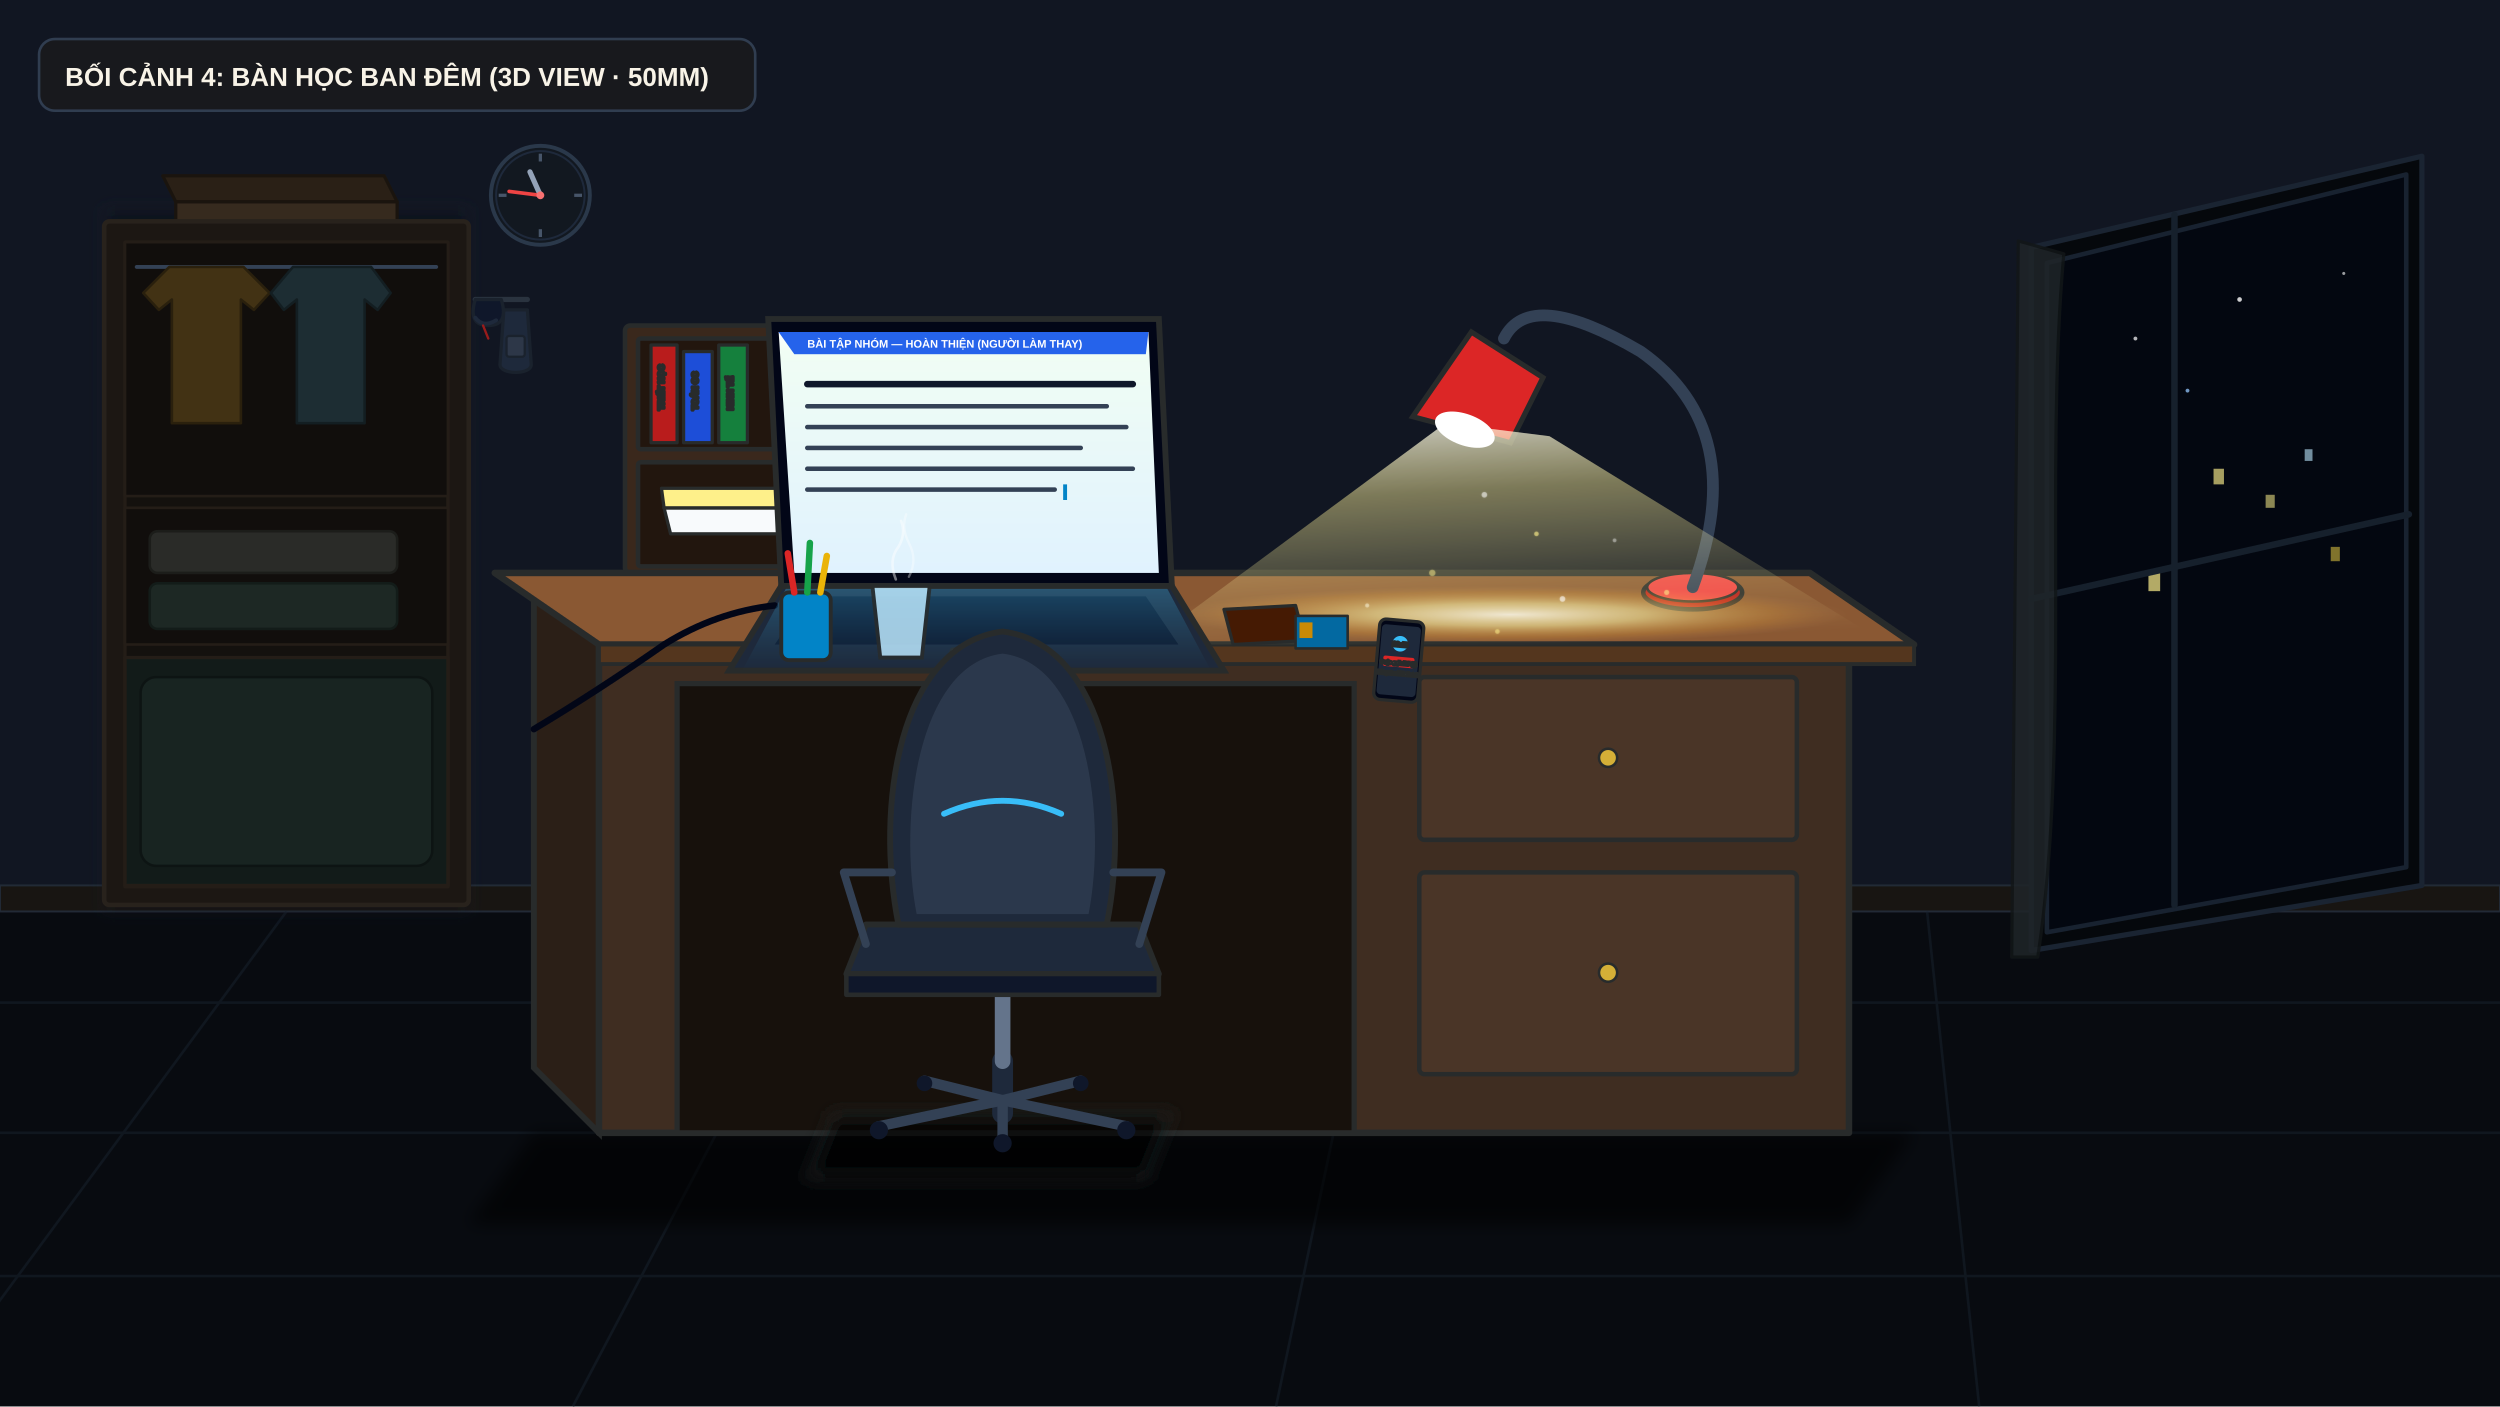
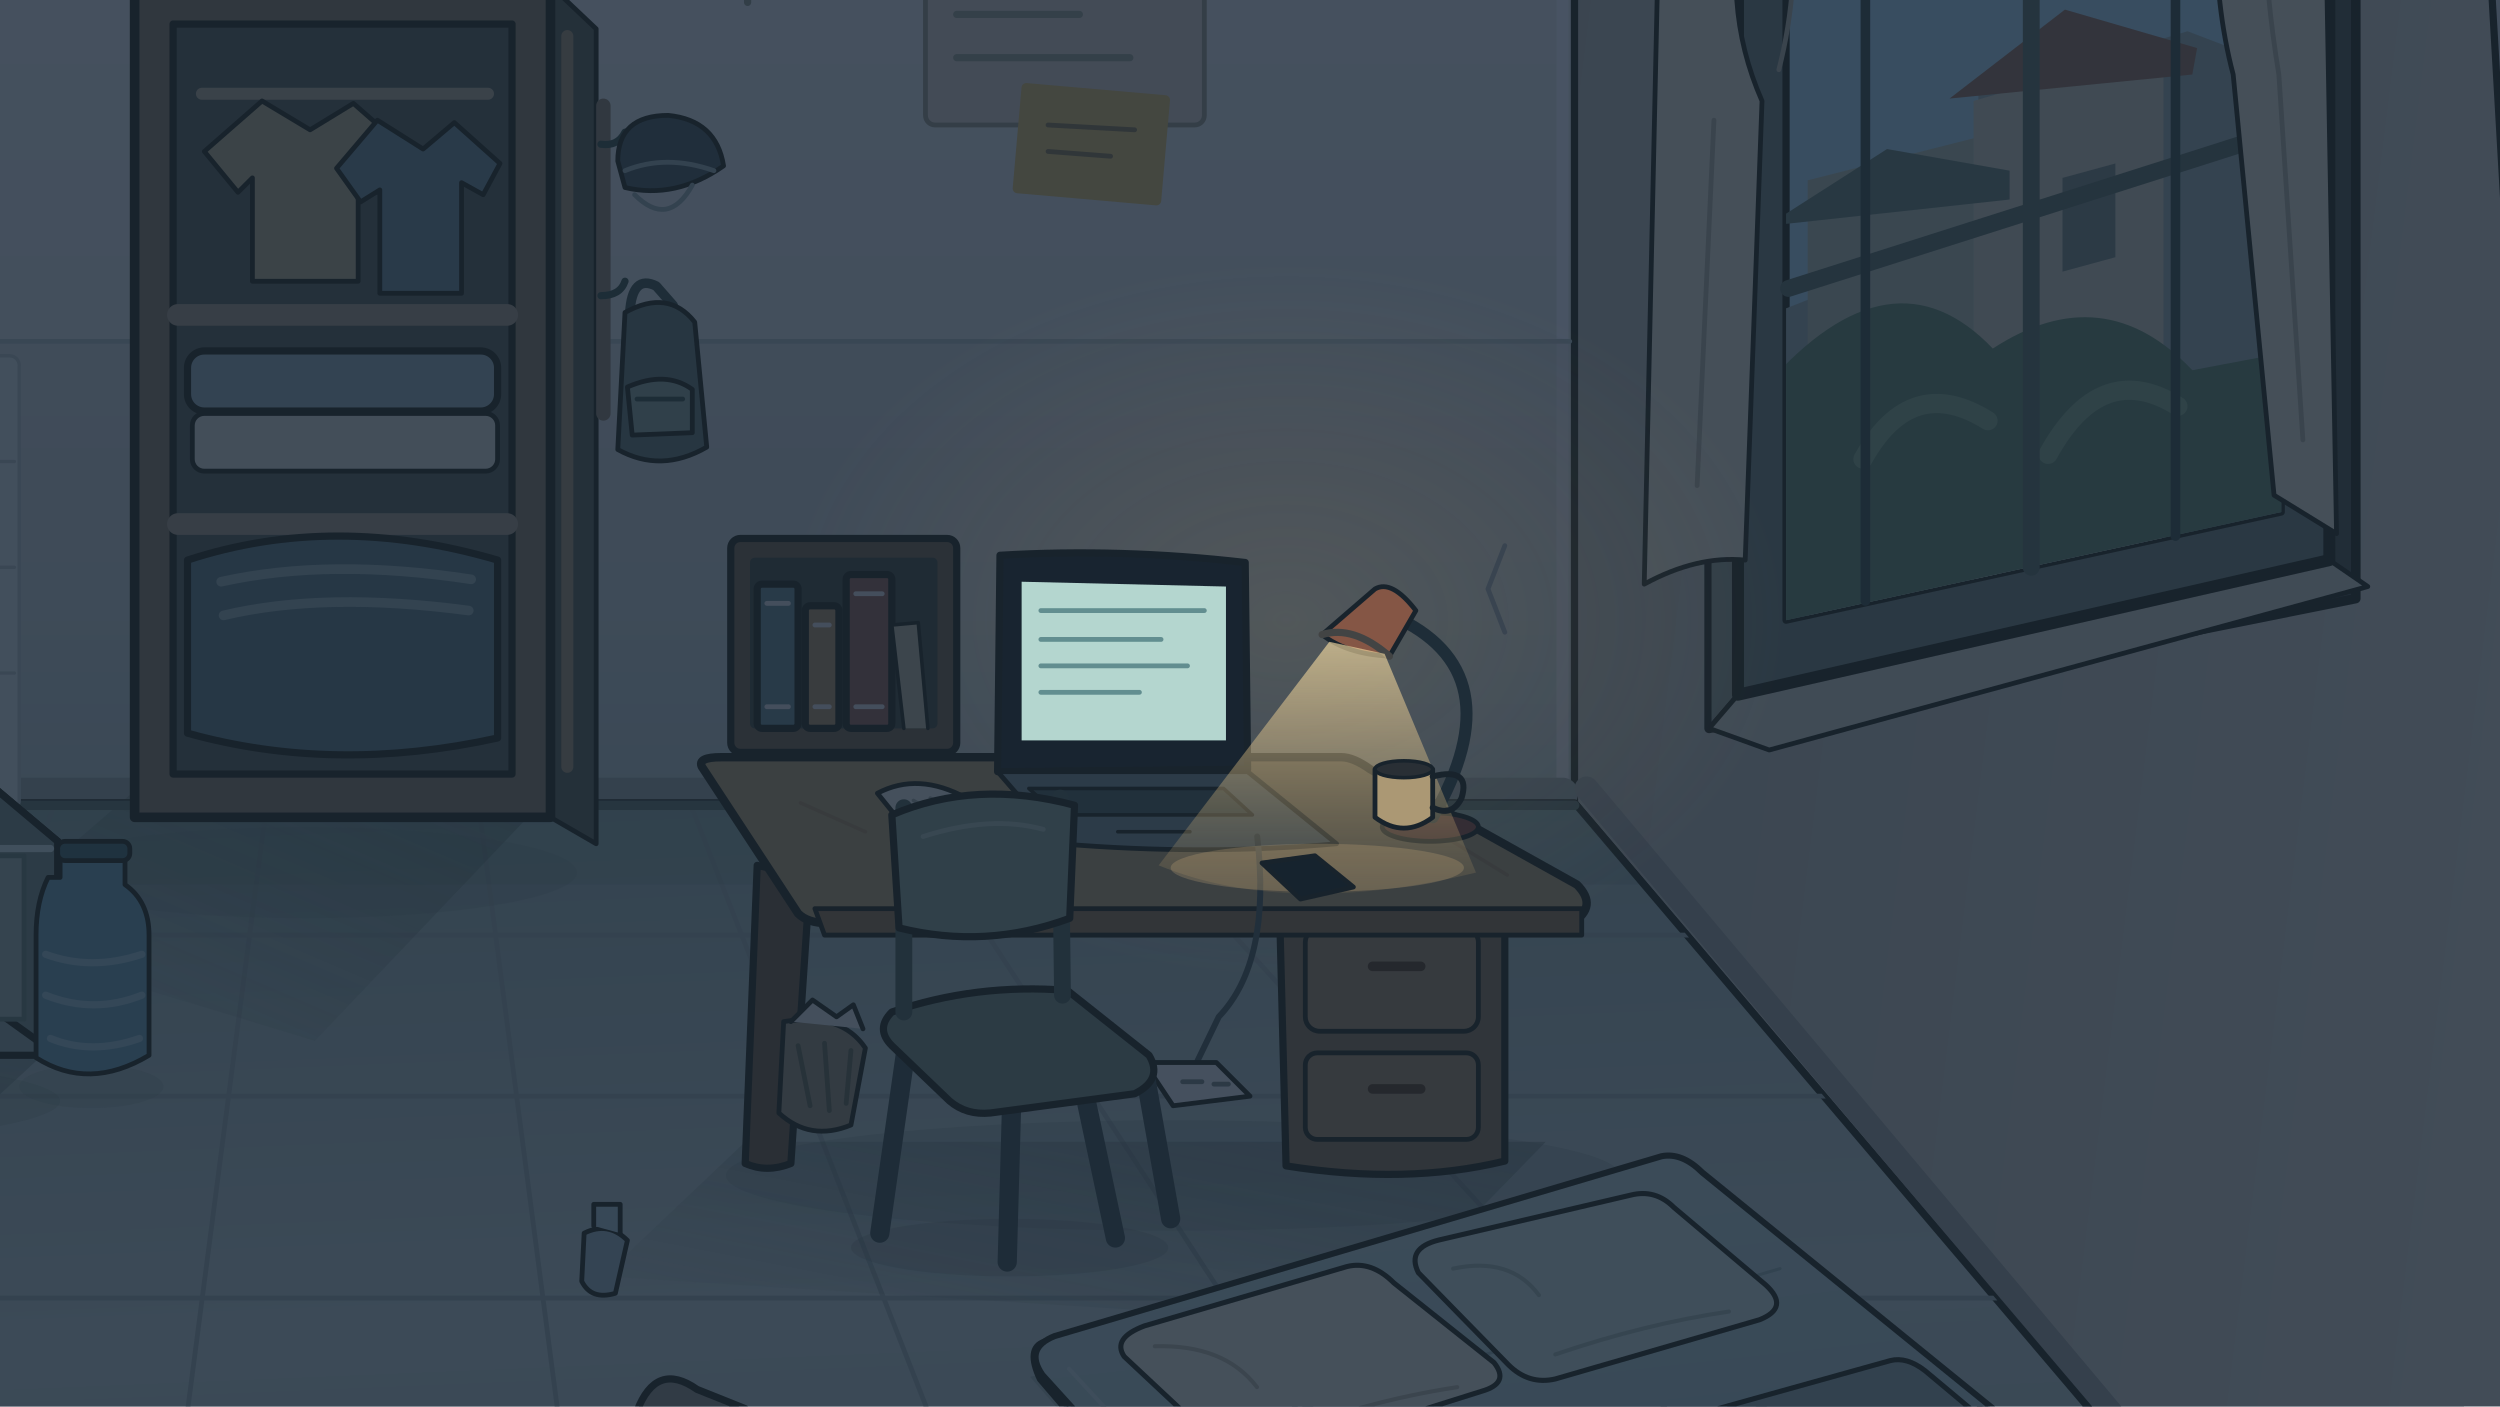
- <svg xmlns="http://www.w3.org/2000/svg" width="1920" height="1080" viewBox="0 0 1920 1080">
+ <svg xmlns="http://www.w3.org/2000/svg" width="1920" height="1080" viewBox="715 260 1040 585" preserveAspectRatio="xMidYMid slice" class="" role="img" aria-label="Phòng Nam ban đêm">
+   <rect width="1800" height="1120" fill="rgb(64,76,91)" />
  <defs>
-     <linearGradient id="lamp-cone-down" x1="40%" y1="0%" x2="60%" y2="100%">
-       <stop offset="0%" stop-color="#fffde7" stop-opacity="0.75" />
-       <stop offset="30%" stop-color="#fef08a" stop-opacity="0.45" />
-       <stop offset="70%" stop-color="#fef08a" stop-opacity="0.18" />
-       <stop offset="100%" stop-color="#fef08a" stop-opacity="0.0" />
-     </linearGradient>
-     <radialGradient id="desk-spotlight" cx="50%" cy="50%" r="50%">
-       <stop offset="0%" stop-color="#fffde7" stop-opacity="0.85" />
-       <stop offset="40%" stop-color="#fef08a" stop-opacity="0.55" />
-       <stop offset="80%" stop-color="#d97706" stop-opacity="0.2" />
-       <stop offset="100%" stop-color="#8a5833" stop-opacity="0.0" />
+     <linearGradient id="roomR0-back-depth" x1="0" y1="0" x2="0" y2="1">
+       <stop offset="0" stop-color="rgb(70,81,95)" />
+       <stop offset=".75" stop-color="rgb(66,78,91)" />
+       <stop offset="1" stop-color="rgb(59,74,86)" />
+     </linearGradient>
+     <linearGradient id="roomR0-left-depth" x1="0" y1="0" x2="1" y2="0">
+       <stop offset="0" stop-color="rgb(54,71,85)" />
+       <stop offset="1" stop-color="rgb(46,63,75)" />
+     </linearGradient>
+     <linearGradient id="roomR0-right-depth" x1="0" y1="0" x2="1" y2=".3">
+       <stop offset="0" stop-color="rgb(58,69,80)" />
+       <stop offset="1" stop-color="rgb(66,76,87)" />
+     </linearGradient>
+     <linearGradient id="roomR0-floor-depth" x1="0" y1="0" x2=".15" y2="1">
+       <stop offset="0" stop-color="rgb(50,66,78)" />
+       <stop offset=".5" stop-color="rgb(60,74,87)" />
+       <stop offset="1" stop-color="rgb(52,68,79)" />
+     </linearGradient>
+     <linearGradient id="roomR0-object-shadow" x1="1" y1="0" x2="0" y2="1">
+       <stop offset="0" stop-color="rgb(26,41,50)" stop-opacity="0.3" />
+       <stop offset="1" stop-color="rgb(26,41,50)" stop-opacity="0" />
+     </linearGradient>
+     <linearGradient id="roomR0-mattress-volume" x1="0" y1="0" x2=".2" y2="1">
+       <stop offset="0" stop-color="rgb(60,76,89)" />
+       <stop offset=".6" stop-color="rgb(55,72,86)" />
+       <stop offset="1" stop-color="rgb(46,64,77)" />
+     </linearGradient>
+     <radialGradient id="roomR0-wall-light">
+       <stop offset="0" stop-color="#d5aa69" stop-opacity="0.13" />
+       <stop offset="1" stop-color="#d5aa69" stop-opacity="0" />
    </radialGradient>
-     <linearGradient id="screen-light-cast" x1="0%" y1="0%" x2="0%" y2="100%">
-       <stop offset="0%" stop-color="#ffffff" />
-       <stop offset="8%" stop-color="#f0fdf4" />
-       <stop offset="100%" stop-color="#e0f2fe" />
-     </linearGradient>
-     <linearGradient id="screen-ambient-glow" x1="50%" y1="0%" x2="50%" y2="100%">
-       <stop offset="0%" stop-color="#38bdf8" stop-opacity="0.35" />
-       <stop offset="100%" stop-color="#0284c7" stop-opacity="0.0" />
-     </linearGradient>
-     <filter id="night-ao" x="-20%" y="-20%" width="140%" height="140%">
-       <feGaussianBlur stdDeviation="6" result="blur" />
-     </filter>
-     <filter id="dust-soft" x="-50%" y="-50%" width="200%" height="200%">
-       <feGaussianBlur stdDeviation="0.7" />
-     </filter>
+     <linearGradient id="roomR0-lamp" x1="0" y1="0" x2="0" y2="1">
+       <stop offset="0" stop-color="#ffe3a6" stop-opacity="0.62" />
+       <stop offset="1" stop-color="#e8bb71" stop-opacity="0.08" />
+     </linearGradient>
+     <clipPath id="roomR0-room-floor">
+       <path d="M360 594H1370L1800 1100H0Z" />
+     </clipPath>
+     <clipPath id="roomR0-window-view">
+       <path d="M1458 239L1664 161V473L1458 518Z" />
+     </clipPath>
  </defs>
-   <rect width="1920" height="1080" fill="#0c1017" />
-   <rect width="1920" height="700" fill="#111622" />
-   <rect y="700" width="1920" height="380" fill="#080b10" />
-   <rect y="680" width="1920" height="20" fill="#181512" stroke="#222a36" stroke-width="1.5" />
-   <g stroke="#16202c" stroke-width="2" opacity="0.55">
-     <line x1="0" y1="770" x2="1920" y2="770" />
-     <line x1="0" y1="870" x2="1920" y2="870" />
-     <line x1="0" y1="980" x2="1920" y2="980" />
-     <line x1="220" y1="700" x2="-60" y2="1080" />
-     <line x1="640" y1="700" x2="440" y2="1080" />
-     <line x1="1060" y1="700" x2="980" y2="1080" />
-     <line x1="1480" y1="700" x2="1520" y2="1080" />
+   <g data-layer="room-art" stroke="rgb(24,35,44)" stroke-width="3" stroke-linejoin="round" stroke-linecap="round">
+     <g id="roomR0-walls" data-layer="walls">
+       <path d="M60 55L360 165H1370L1740 55V1030H60Z" fill="rgb(67,77,91)" stroke="none" />
+       <path d="M60 55L360 165V594L0 1100Z" fill="url(#roomR0-left-depth)" />
+       <path d="M360 165H1370V594H360Z" fill="url(#roomR0-back-depth)" />
+       <path d="M1370 165L1740 55L1800 1100L1370 594Z" fill="url(#roomR0-right-depth)" />
+       <path d="M60 76L360 187H1370L1740 76" fill="none" stroke="rgb(52,63,71)" stroke-width="8" />
+       <path d="M365 172V593 M1365 172V593" fill="none" stroke="rgb(72,83,99)" stroke-width="5" />
+       <path d="M361 402H1368V594H361Z" fill="rgb(58,72,85)" opacity="0.38" stroke="none" />
+       <path d="M361 402H1368" stroke="rgb(57,71,84)" stroke-width="2" />
+       <path d="M370 590H1365" stroke="rgb(52,65,77)" stroke-width="13" />
+       <path d="M1375 588L1795 1088" stroke="rgb(53,64,76)" stroke-width="10" />
+     </g>
+     <g id="roomR0-floor" data-layer="floor">
+       <path d="M360 594H1370L1800 1100H0Z" fill="url(#roomR0-floor-depth)" />
+       <g clip-path="url(#roomR0-room-floor)" stroke="rgb(52,66,79)" stroke-width="2">
+         <path d="M650 594L320 1100" />
+         <path d="M738 594L540 1100" />
+         <path d="M826 594L760 1100" />
+         <path d="M914 594L980 1100" />
+         <path d="M1002 594L1200 1100" />
+         <path d="M1090 594L1420 1100" />
+         <path d="M1178 594L1640 1100" />
+         <path d="M0 649H1800" />
+         <path d="M0 716H1800" />
+         <path d="M0 800H1800" />
+         <path d="M0 903H1800" />
+       </g>
+       <path d="M361 594H1369L1397 628H336Z" fill="rgb(28,45,53)" opacity="0.11" stroke="none" />
+       <g data-layer="cast-shadows" fill="url(#roomR0-object-shadow)" stroke="none">
+         <path d="M771 589H945L846 693L701 649Z" />
+         <path d="M424 694H738L660 766L385 735Z" />
+         <path d="M1025 735H1358L1284 811L966 791Z" />
+       </g>
+       <path d="M360 595H1370" fill="none" stroke="rgb(38,53,63)" stroke-width="4" />
+     </g>
+     <g id="roomR0-door-and-hall" data-layer="door-and-hall">
+       <path d="M139 291L307 352V689L139 912Z" fill="rgb(29,44,57)" stroke-width="8" />
+       <path d="M150 309L297 361V684L150 884Z" fill="rgb(54,70,84)" stroke="none" />
+       <path d="M150 768L297 632V684L150 884Z" fill="rgb(64,78,91)" stroke="none" />
+       <path d="M150 670L297 574 M150 711L297 616 M177 694V620 M221 665V591 M266 636V561" fill="none" stroke="rgb(38,55,66)" stroke-width="4" />
+       <g data-layer="door-leaf">
+         <path d="M147 306L302 359V686L147 895Z" fill="rgb(42,59,69)" stroke-width="4" />
+         <path d="M162 333L287 376V674L162 857Z" fill="rgb(45,62,73)" stroke="rgb(34,50,59)" stroke-width="2" />
+         <path d="M164 570L183 565" stroke="rgb(64,71,78)" stroke-width="5" />
+         <path d="M147 543L179 533" stroke="rgb(30,44,56)" stroke-width="10" />
+         <path d="M159 540L184 532" stroke="rgb(62,76,91)" stroke-width="5" />
+       </g>
+       <path d="M139 912L307 689L322 700L154 932Z" fill="rgb(48,63,75)" />
+       <path d="M104 376L121 366V414L104 427Z" fill="rgb(71,84,99)" stroke-width="2" />
+       <path d="M110 387L115 384V402L110 406Z" fill="rgb(46,59,71)" stroke="none" />
+       <path d="M205 289L205 252L258 220" fill="none" stroke="rgb(48,60,71)" stroke-width="4" />
+     </g>
+     <g id="roomR0-window" data-layer="window">
+       <path d="M1426 219L1695 117V509L1426 563Z" fill="rgb(33,45,55)" stroke-width="4" />
+       <path d="M1426 219L1438 224V549L1426 563Z" fill="rgb(49,62,71)" stroke-width="2" />
+       <path d="M1426 563L1438 549L1684 493L1700 504L1451 572Z" fill="rgb(64,75,85)" stroke-width="2" />
+       <path d="M1438 224L1684 130V493L1438 549Z" fill="rgb(42,56,67)" stroke-width="5" />
+       <path d="M1458 239L1664 161V473L1458 518Z" fill="rgb(56,77,96)" />
+       <g clip-path="url(#roomR0-window-view)" stroke="none">
+         <path d="M1451 391L1538 357L1538 299L1625 273L1680 294V500L1448 534Z" fill="rgb(52,67,80)" />
+         <path d="M1467 335L1546 315V505L1467 525Z" fill="rgb(58,71,80)" />
+         <path d="M1536 302L1615 279V492L1536 512Z" fill="rgb(64,74,83)" />
+         <path d="M1526 301L1574 264L1629 280L1627 291Z" fill="rgb(51,52,60)" />
+         <path d="M1450 354L1500 322L1551 331L1551 343Z" fill="rgb(40,56,66)" />
+         <path d="M1573 334L1595 328V367L1573 373Z" fill="rgb(44,58,69)" />
+         <path d="M1450 420Q1502 361 1544 405Q1590 375 1627 414L1680 404V535H1440Z" fill="rgb(39,58,64)" />
+         <path d="M1490 451Q1510 415 1542 435 M1567 449Q1589 409 1621 429" fill="none" stroke="rgb(47,66,71)" stroke-width="8" />
+       </g>
+       <path d="M1560 201V496 M1459 380L1663 315" fill="none" stroke="rgb(37,52,62)" stroke-width="7" />
+       <path d="M1491 226V510 M1620 177V483" fill="none" stroke="rgb(29,44,55)" stroke-width="4" />
+       <path d="M1436 220L1693 121" stroke="rgb(37,50,60)" stroke-width="8" />
+       <path d="M1442 216Q1430 261 1448 302L1441 493Q1421 491 1399 503L1405 231Z" fill="rgb(69,79,88)" stroke-width="2" />
+       <path d="M1460 216Q1464 254 1455 289 M1428 310L1421 462" fill="none" stroke="rgb(58,68,77)" stroke-width="2" />
+       <path d="M1646 157Q1629 234 1644 291L1661 466L1687 482L1681 143Z" fill="rgb(69,79,88)" stroke-width="2" />
+       <path d="M1660 164Q1652 224 1663 291L1673 443" fill="none" stroke="rgb(58,68,77)" stroke-width="2" />
+     </g>
+     <ellipse cx="1250" cy="518" rx="210" ry="150" fill="url(#roomR0-wall-light)" stroke="none" />
+     <g id="roomR0-back-wall-details" data-layer="back-wall-details">
+       <path d="M387 250H448" stroke="rgb(52,59,67)" stroke-width="7" />
+       <rect x="1100" y="229" width="116" height="83" rx="4" fill="rgb(67,75,86)" stroke="rgb(52,62,71)" stroke-width="2" />
+       <path d="M1113 247H1200 M1113 266H1164 M1113 284H1185" stroke="rgb(52,64,73)" stroke-width="3" />
+       <rect x="1138" y="297" width="62" height="46" rx="2" fill="rgb(68,71,64)" stroke="none" transform="rotate(5 1169 320)" />
+       <path d="M1151 312L1187 314 M1151 323L1177 325" stroke="rgb(48,54,57)" stroke-width="2" />
+       <path d="M385 325L394 342L388 361 M1341 487L1334 505L1341 523" stroke="rgb(57,68,80)" stroke-width="2" fill="none" />
+       <path d="M957 181V213L1026 228V261" fill="none" stroke="rgb(50,62,71)" stroke-width="3" />
+     </g>
+     <g id="roomR0-wardrobe-and-tung-bedding" data-layer="wardrobe-and-tung-bedding">
+       <ellipse cx="842" cy="623" rx="113" ry="19" fill="rgb(41,56,66)" opacity="0.2" stroke="none" />
+       <path d="M944 254L963 272V611L944 600Z" fill="rgb(36,48,57)" stroke-width="2" />
+       <path d="M771 254H944V600H771Z" fill="rgb(48,55,62)" stroke-width="4" />
+       <path d="M775 258H940" fill="none" stroke="rgb(58,66,73)" stroke-width="3" />
+       <path d="M787 270H928V582H787Z" fill="rgb(36,48,58)" />
+       <path d="M789 391H926 M789 478H926" stroke="rgb(55,62,70)" stroke-width="9" />
+       <path d="M799 299H918" stroke="rgb(58,66,73)" stroke-width="5" />
+       <path d="M824 302L800 323L814 340L820 334V377H864V334L872 340L886 324L862 303L844 314Z" fill="rgb(59,67,71)" stroke-width="2" />
+       <path d="M872 310L855 330L865 344L873 339V382H907V336L916 341L923 328L904 311L891 322Z" fill="rgb(41,58,73)" stroke-width="2" />
+       <rect x="793" y="406" width="129" height="25" rx="7" fill="rgb(51,67,82)" />
+       <rect x="795" y="432" width="127" height="24" rx="5" fill="rgb(67,78,89)" stroke-width="2" />
+       <path d="M793 493Q854 473 922 493V567Q854 582 793 565Z" fill="rgb(38,55,69)" />
+       <path d="M807 502Q852 492 911 501 M808 516Q850 506 910 514" fill="none" stroke="rgb(51,67,80)" stroke-width="4" />
+       <path d="M813 224H901V252H813Z" fill="rgb(57,63,67)" />
+       <path d="M822 235H892" stroke="rgb(48,53,59)" stroke-width="2" />
+       <path d="M951 275V579" stroke="rgb(54,60,65)" stroke-width="5" />
+     </g>
+     <g id="roomR0-kitchen-backsplash" data-layer="kitchen-backsplash" stroke-width="1.4" stroke="rgb(58,71,84)">
+       <rect x="404" y="408" width="319" height="189" rx="4" fill="rgb(66,79,92)" />
+       <path d="M406 452H721" />
+       <path d="M406 496H721" />
+       <path d="M406 540H721" />
+       <path d="M450 410V591" />
+       <path d="M496 410V591" />
+       <path d="M542 410V591" />
+       <path d="M588 410V591" />
+       <path d="M634 410V591" />
+       <path d="M680 410V591" />
+     </g>
+     <g data-layer="student-belongings" stroke-width="2">
+       <path d="M966 304V432" stroke="rgb(49,56,64)" stroke-width="6" />
+       <path d="M965 320Q972 321 975 315 M965 383Q973 383 975 377" fill="none" stroke="rgb(29,45,55)" stroke-width="3" />
+       <path d="M972 327Q972 308 993 308Q1013 310 1016 329Q996 343 975 338Z" fill="rgb(32,46,59)" />
+       <path d="M975 331Q992 324 1012 331 M979 341Q993 355 1003 337" fill="none" stroke="rgb(51,66,79)" stroke-width="2" />
+       <path d="M977 390Q978 374 988 379L995 387" fill="none" stroke="rgb(30,45,56)" stroke-width="4" />
+       <path d="M975 390Q993 380 1004 394L1009 446Q990 457 972 447Z" fill="rgb(39,54,65)" />
+       <path d="M976 421Q992 414 1003 422L1003 440L978 441Z" fill="rgb(48,64,74)" />
+       <path d="M980 426H999" stroke="rgb(29,45,55)" />
+     </g>
+     <g id="roomR0-sink-corner" data-layer="sink-corner">
+       <ellipse cx="568" cy="718" rx="172" ry="20" fill="rgb(39,54,64)" opacity="0.2" stroke="none" />
+       <path d="M409 562H682L739 610H423Z" fill="rgb(64,77,92)" />
+       <path d="M423 610H739V699H423Z" fill="rgb(49,64,76)" />
+       <path d="M682 562L739 610V699L682 658Z" fill="rgb(44,59,70)" />
+       <path d="M425 613H736" stroke="rgb(64,79,92)" stroke-width="3" />
+       <path d="M432 616H571V684H432Z M582 616H725V684H582Z" fill="rgb(53,68,79)" stroke="rgb(40,56,66)" stroke-width="2" />
+       <path d="M551 642V660 M600 642V660" stroke="rgb(32,47,57)" stroke-width="4" />
+       <path d="M455 571H588L618 601H471Z" fill="rgb(41,58,71)" stroke-width="3" />
+       <path d="M469 577H581L602 595H481Z" fill="rgb(55,71,88)" stroke-width="2" />
+       <path d="M529 574L544 598" stroke="rgb(41,58,71)" stroke-width="5" />
+       <ellipse cx="505" cy="587" rx="5" ry="2" fill="rgb(31,49,61)" stroke="none" />
+       <ellipse cx="566" cy="587" rx="5" ry="2" fill="rgb(31,49,61)" stroke="none" />
+       <path d="M510 568V526Q510 509 527 509Q545 509 545 525V532" fill="none" stroke="rgb(31,45,57)" stroke-width="11" />
+       <path d="M510 566V529Q510 513 527 513Q541 513 541 527V532" fill="none" stroke="rgb(56,72,88)" stroke-width="5" />
+       <path d="M495 550H510" stroke="rgb(30,45,56)" stroke-width="5" />
+       <path d="M620 578Q645 585 672 576V586Q645 597 620 586Z" fill="rgb(68,78,91)" stroke-width="2" />
+       <ellipse cx="646" cy="575" rx="27" ry="7" fill="rgb(70,82,97)" stroke-width="2" />
+       <path d="M650 552Q652 576 677 575Q697 572 701 549Z" fill="rgb(64,71,79)" stroke-width="2" />
+       <ellipse cx="675" cy="550" rx="26" ry="7" fill="rgb(68,78,90)" stroke-width="2" />
+       <path d="M677 546L692 520 M684 549L702 524" stroke="rgb(49,48,51)" stroke-width="3" />
+       <rect x="590" y="544" width="15" height="24" rx="3" fill="rgb(48,68,75)" stroke-width="2" />
+       <path d="M593 541H608" stroke="rgb(62,77,88)" stroke-width="4" />
+       <path d="M420 459H690L708 472H420Z" fill="rgb(49,59,66)" stroke-width="2" />
+       <path d="M440 459V431Q458 419 478 432V459Z" fill="rgb(59,65,66)" stroke-width="2" />
+       <path d="M487 459V435H506V459 M520 459V432H540V459" fill="rgb(71,81,93)" stroke-width="2" />
+       <path d="M570 440H661 M570 446H661 M570 452H661" stroke="rgb(65,78,90)" stroke-width="4" />
+       <path d="M440 480V515 M453 480V509" stroke="rgb(63,70,72)" stroke-width="7" />
+       <path d="M703 621Q709 638 711 657H684L678 615Z" fill="rgb(45,63,77)" stroke-width="2" />
+       <path d="M686 620L693 650" stroke="rgb(56,72,85)" stroke-width="2" />
+       <path d="M379 607L373 692L398 707L403 627" fill="rgb(56,67,78)" stroke-width="2" />
+       <path d="M389 569V650" stroke="rgb(45,49,52)" stroke-width="5" />
+       <path d="M379 646L393 648L406 696L365 696Z" fill="rgb(57,59,55)" stroke-width="2" />
+     </g>
+     <g data-layer="kitchen-floor-supplies" stroke-width="2">
+       <ellipse cx="753" cy="712" rx="30" ry="9" fill="rgb(42,57,68)" opacity="0.22" stroke="none" />
+       <path d="M735 625Q730 635 730 649V700Q752 714 777 699V649Q777 635 767 628V614H740V625Z" fill="rgb(41,63,80)" />
+       <path d="M734 657Q753 664 774 657 M734 674Q754 682 774 674 M736 692Q753 699 773 692" stroke="rgb(52,71,87)" stroke-width="3" fill="none" />
+       <rect x="739" y="610" width="30" height="8" rx="3" fill="rgb(31,50,63)" />
+       <path d="M646 690H699L713 709V735H656L646 714Z" fill="rgb(56,57,61)" />
+       <path d="M646 690L656 711H713 M656 711V735" fill="none" stroke="rgb(45,50,55)" />
+       <path d="M669 718H696 M673 725H691" stroke="rgb(67,73,77)" stroke-width="2" />
+     </g>
+     <g id="roomR0-study-desk" data-layer="study-desk">
+       <ellipse cx="1203" cy="749" rx="186" ry="23" fill="rgb(39,54,65)" opacity="0.23" stroke="none" />
+       <path d="M1030 620L1025 744Q1034 748 1044 744L1052 625Z" fill="rgb(42,47,53)" />
+       <path d="M1247 627H1341V743Q1300 753 1250 745Z" fill="rgb(48,53,58)" />
+       <rect x="1258" y="646" width="72" height="43" rx="6" fill="rgb(54,58,62)" stroke-width="2" />
+       <rect x="1258" y="698" width="72" height="36" rx="5" fill="rgb(54,58,62)" stroke-width="2" />
+       <path d="M1286 662H1306 M1286 713H1306" stroke="rgb(37,40,45)" stroke-width="4" />
+       <path d="M1007 579Q1005 575 1015 575H1273Q1278 575 1285 580L1371 628Q1380 637 1369 644H1059Q1051 644 1047 640Z" fill="rgb(59,64,65)" stroke-width="3.5" />
+       <path d="M1054 638H1373V649H1058Z" fill="rgb(50,53,56)" stroke-width="2" />
+       <path d="M1048 594L1075 606 M1293 594L1342 624" stroke="rgb(56,59,61)" stroke-width="1.5" />
+       <g data-prop="bookshelf">
+         <rect x="1019" y="484" width="94" height="89" rx="4" fill="rgb(43,49,55)" />
+         <rect x="1027" y="492" width="78" height="71" rx="2" fill="rgb(31,43,52)" stroke="none" />
+         <g>
+           <rect x="1030" y="503" width="17" height="60" rx="2" fill="rgb(40,58,72)" />
+           <path d="M1034 511h9 M1034 554h9" stroke="rgb(68,78,92)" stroke-width="2" />
+         </g>
+         <g>
+           <rect x="1050" y="512" width="14" height="51" rx="2" fill="rgb(57,60,62)" />
+           <path d="M1054 520h6 M1054 554h6" stroke="rgb(68,78,92)" stroke-width="2" />
+         </g>
+         <g>
+           <rect x="1067" y="499" width="19" height="64" rx="2" fill="rgb(51,49,58)" />
+           <path d="M1071 507h11 M1071 554h11" stroke="rgb(68,78,92)" stroke-width="2" />
+         </g>
+         <path d="M1091 563L1086 520L1097 519L1101 563" fill="rgb(60,69,76)" stroke-width="1.5" />
+       </g>
+       <g data-prop="laptop">
+         <path d="M1130 581L1234 580L1233 494Q1181 488 1131 491Z" fill="rgb(24,36,48)" stroke-width="3" />
+         <path d="M1140 502L1225 504V568H1140Z" fill="#b4d6cf" stroke="none" />
+         <g stroke="#628e90" stroke-width="2">
+           <path d="M1148 514H1216 M1148 526H1198 M1148 537H1209 M1148 548H1189" />
+         </g>
+         <path d="M1130 581H1234L1271 611Q1216 616 1156 611Z" fill="rgb(44,59,72)" stroke-width="2" />
+         <path d="M1143 588H1224L1236 599H1155Z M1180 606H1210" fill="rgb(33,48,59)" stroke-width="1.5" />
+       </g>
+       <path d="M1238 608Q1244 660 1222 683L1208 712" fill="none" stroke="rgb(33,47,59)" stroke-width="2.5" />
+       <path d="M1191 702L1221 702L1235 716L1203 720Z" fill="rgb(69,80,94)" stroke-width="2" />
+       <path d="M1207 710H1215 M1220 711H1226" stroke="rgb(44,57,69)" stroke-width="2" />
+       <path d="M1080 590Q1097 581 1117 592L1145 617Q1117 610 1101 616Z" fill="rgb(69,80,92)" stroke-width="2" />
+       <path d="M1095 593L1125 611 M1102 592L1133 611" stroke="rgb(54,66,77)" stroke-width="1.5" />
+       <g data-prop="red-lamp">
+         <ellipse cx="1310" cy="604" rx="20" ry="6" fill="rgb(52,45,52)" stroke-width="2" />
+         <path d="M1311 600Q1346 539 1294 516" stroke="rgb(30,45,56)" stroke-width="5" fill="none" />
+         <path d="M1287 505Q1294 501 1304 514L1293 533Q1275 532 1265 524Z" fill="#855645" stroke-width="2" />
+         <path d="M1265 524Q1278 520 1293 533" fill="none" stroke="rgb(66,68,68)" stroke-width="3" />
+       </g>
+       <g data-layer="practical-light" stroke="none">
+         <path d="M1268 527L1291 532L1329 623Q1251 642 1197 620Z" fill="url(#roomR0-lamp)" />
+         <ellipse cx="1263" cy="621" rx="61" ry="10" fill="#e9c389" opacity="0.2" />
+       </g>
+       <g data-prop="mug">
+         <path d="M1287 580Q1300 576 1311 580V600Q1299 609 1287 600Z" fill="#ab9874" stroke-width="2" />
+         <path d="M1311 583Q1327 579 1323 592Q1319 600 1311 596" fill="none" stroke-width="2.5" />
+         <ellipse cx="1299" cy="580" rx="12" ry="3.5" fill="rgb(41,47,53)" stroke-width="1.5" />
+       </g>
+       <path data-prop="phone" d="M1240 619L1262 616L1278 629L1256 634Z" fill="rgb(22,35,46)" stroke-width="2" />
+     </g>
+     <g id="roomR0-work-chair" data-layer="work-chair">
+       <ellipse cx="1135" cy="779" rx="66" ry="12" fill="rgb(37,52,63)" opacity="0.24" stroke="none" />
+       <path d="M1093 689L1081 773 M1159 681L1179 775 M1136 713L1134 785 M1191 705L1202 767" stroke="rgb(30,44,56)" stroke-width="8" fill="none" />
+       <path d="M1086 681Q1121 669 1159 672L1193 699Q1199 709 1187 715L1127 723Q1117 724 1110 718L1086 695Q1079 688 1086 681Z" fill="rgb(44,59,68)" stroke-width="3" />
+       <path d="M1091 681L1091 596 M1157 674L1156 592" stroke="rgb(34,49,59)" stroke-width="7" />
+       <path d="M1086 599Q1121 584 1162 595L1160 642Q1125 655 1089 646Z" fill="rgb(48,64,73)" stroke-width="3" />
+       <path d="M1099 608Q1127 599 1149 605" fill="none" stroke="rgb(56,71,81)" stroke-width="2" />
+     </g>
+     <g id="roomR0-sleeping-mat" data-layer="sleeping-mat" data-design-size="160x200cm" transform="matrix(.85 0 0 .85 223 180)">
+       <path d="M1083 768L1401 676L1725 935L1312 1031Z" fill="rgb(37,51,62)" opacity="0.25" stroke="none" />
+       <path d="M1090 751Q1081 754 1088 769L1300 1016Q1310 1028 1325 1024L1710 936Q1721 934 1716 917L1410 670Q1401 663 1390 667Z" fill="rgb(43,59,72)" stroke-width="3.5" />
+       <path d="M1095 748L1392 660Q1402 658 1412 668L1710 910Q1722 920 1708 925L1327 1011Q1314 1016 1304 1004L1089 767Q1080 754 1095 748Z" fill="url(#roomR0-mattress-volume)" stroke-width="3" />
+       <path d="M1102 764L1319 1000L1701 914" fill="none" stroke="rgb(62,77,91)" stroke-width="2" />
+       <path d="M1134 807L1450 715 M1178 859L1507 763 M1224 911L1570 814 M1275 967L1639 870" stroke="rgb(50,67,80)" stroke-width="1.5" fill="none" />
+       <path d="M1129 758Q1123 749 1139 743L1238 714Q1250 711 1261 722L1310 761Q1318 771 1304 775L1199 808Q1186 812 1176 802Z" fill="rgb(69,80,90)" stroke-width="2.5" />
+       <path d="M1144 753Q1178 752 1194 773 M1200 798Q1246 780 1292 773" stroke="rgb(59,69,78)" stroke-width="2" fill="none" />
+       <path d="M1273 717Q1267 705 1283 701L1377 679Q1389 676 1398 685L1443 723Q1455 734 1440 740L1340 769Q1327 772 1317 762Z" fill="rgb(63,78,90)" stroke-width="2.5" />
+       <path d="M1290 715Q1318 709 1332 728 M1340 757Q1384 742 1425 736" stroke="rgb(54,69,80)" stroke-width="2" fill="none" />
+       <path d="M1197 861Q1195 836 1228 838L1267 822Q1297 791 1324 817L1377 828Q1410 822 1427 847L1471 869Q1501 882 1481 905L1522 957L1345 998Q1325 1000 1313 983L1294 951Q1254 950 1267 924L1222 909Q1195 909 1210 885Z" fill="rgb(38,55,69)" stroke-width="3" />
+       <path d="M1228 851Q1258 879 1290 860 M1314 830Q1303 857 1349 877 M1303 921Q1337 911 1366 938 M1395 864Q1407 892 1453 887 M1360 978L1469 953" fill="none" stroke="rgb(29,45,57)" stroke-width="2.5" />
+       <path d="M1410 793Q1407 786 1418 784L1504 760Q1512 758 1521 765L1613 842Q1620 852 1607 857L1515 884Q1505 889 1499 879Z" fill="rgb(50,65,78)" stroke-width="2.5" />
+       <path d="M1418 801L1510 875L1608 849 M1430 798L1516 868" fill="none" stroke="rgb(58,73,83)" stroke-width="3" />
+     </g>
+     <g id="roomR0-everyday-floor-props" data-layer="everyday-floor-props" transform="translate(50 30)">
+       <path d="M930 817Q938 796 955 808L975 816L987 844L975 852L964 840L974 871L935 874L930 848L922 857L908 842Z" fill="rgb(49,59,69)" stroke-width="3" />
+       <path d="M943 823L959 848 M938 859L963 862" stroke="rgb(41,52,62)" fill="none" stroke-width="2" />
+       <path d="M816 931Q824 909 854 914L874 935Q862 957 826 951Z" fill="rgb(58,65,68)" stroke-width="3" />
+       <path d="M826 929Q849 918 866 932L861 942Q848 930 826 941Z" fill="rgb(38,55,66)" stroke-width="2" />
+       <path d="M870 940Q890 926 912 935L935 955Q917 975 884 967Z" fill="rgb(58,65,68)" stroke-width="3" />
+       <path d="M881 941Q901 936 923 950L920 960Q904 950 885 955Z" fill="rgb(38,55,66)" stroke-width="2" />
+       <path d="M991 655Q1015 651 1025 666L1019 698Q1002 705 989 693Z" fill="rgb(51,59,66)" stroke-width="2" />
+       <path d="M997 665L1002 690 M1008 664L1010 692 M1019 667L1017 689" stroke="rgb(39,50,57)" stroke-width="2" />
+       <path d="M994 655L1003 646L1013 653L1020 648L1024 658" fill="rgb(68,79,92)" stroke-width="2" />
+       <g transform="translate(-340 80)">
+         <path d="M1248 663Q1258 658 1266 666L1261 688Q1251 691 1247 683Z" fill="rgb(52,68,83)" stroke-width="2" />
+         <path d="M1252 660V651H1263V663" fill="rgb(55,72,87)" stroke-width="2" />
+       </g>
+     </g>
+     <g id="roomR0-floor-fan" data-layer="floor-fan">
+       <rect x="385" y="537" width="17" height="25" rx="3" fill="rgb(67,79,93)" stroke-width="2" />
+       <ellipse cx="459" cy="826" rx="65" ry="15" fill="rgb(41,56,65)" opacity="0.23" stroke="none" />
+       <ellipse cx="459" cy="812" rx="48" ry="12" fill="rgb(34,50,61)" />
+       <path d="M451 808V754H468V808" fill="rgb(44,61,73)" stroke-width="3" />
+       <circle cx="459" cy="711" r="57" fill="rgb(61,76,92)" stroke="rgb(35,52,63)" stroke-width="6" />
+       <g fill="rgb(45,63,75)" stroke="rgb(37,54,65)" stroke-width="2">
+         <path d="M458 708Q422 690 438 669Q459 654 461 698Z" />
+         <path d="M463 711Q484 673 506 695Q517 716 473 718Z" />
+         <path d="M457 716Q476 751 446 753Q422 746 450 719Z" />
+       </g>
+       <g fill="none" stroke="rgb(47,64,75)" stroke-width="1.6">
+         <circle cx="459" cy="711" r="45" />
+         <circle cx="459" cy="711" r="32" />
+         <path d="M405 711H513 M459 657V765 M421 673L497 749 M421 749L497 673" />
+       </g>
+       <circle cx="459" cy="711" r="10" fill="rgb(32,50,59)" stroke-width="2" />
+       <path d="M414 812Q391 829 371 813L374 565L393 551" fill="none" stroke="rgb(37,50,60)" stroke-width="2" />
+     </g>
  </g>
-   <g id="bg-wardrobe-closet" transform="translate(80 160)" stroke="#1e293b" stroke-width="3" stroke-linejoin="round">
-     <rect x="0" y="0" width="280" height="540" fill="#000000" opacity="0.3" filter="url(#night-ao)" />
-     <polygon points="45,-25 215,-25 225,-5 55,-5" fill="#2a2016" stroke="#1a140e" stroke-width="2.5" />
-     <polygon points="55,-5 225,-5 225,12 55,12" fill="#362a1e" stroke="#1a140e" stroke-width="2.5" />
-     <rect x="0" y="10" width="280" height="525" rx="4" fill="#1c1713" stroke="#28221c" stroke-width="3.5" />
-     <rect x="16" y="26" width="248" height="495" fill="#14110e" stroke="#241d17" stroke-width="2.5" />
-     <rect x="16" y="26" width="248" height="195" fill="#110e0c" stroke="#241d17" stroke-width="2" />
-     <line x1="25" y1="45" x2="255" y2="45" stroke="#334155" stroke-width="3" stroke-linecap="round" />
-     <path d="M50 45 L30 65 L42 78 L52 70 L52 165 L105 165 L105 70 L115 78 L127 65 L107 45 Z" fill="#423214" stroke="#2a200d" stroke-width="2" />
-     <path d="M145 45 L128 65 L138 78 L148 70 L148 165 L200 165 L200 70 L210 78 L220 65 L205 45 Z" fill="#1d2d33" stroke="#131e22" stroke-width="2" />
-     <rect x="16" y="230" width="248" height="105" fill="#110e0c" stroke="#241d17" stroke-width="2" />
-     <rect x="35" y="248" width="190" height="32" rx="6" fill="#2a2b28" stroke="#1c1d1a" stroke-width="2" />
-     <rect x="35" y="288" width="190" height="35" rx="6" fill="#1d2824" stroke="#131c19" stroke-width="2" />
-     <rect x="16" y="345" width="248" height="175" fill="#121b19" stroke="#241d17" stroke-width="2.5" />
-     <rect x="28" y="360" width="224" height="145" rx="12" fill="#182421" stroke="#0d1413" stroke-width="2" />
-   </g>
-   <g transform="translate(415 150)" stroke="#1e293b" stroke-width="3" stroke-linejoin="round">
-     <circle cx="0" cy="0" r="38" fill="#121820" stroke="#2a384a" stroke-width="3" />
-     <circle cx="0" cy="0" r="34" fill="none" stroke="#1e293b" stroke-width="1.5" />
-     <line x1="0" y1="-32" x2="0" y2="-26" stroke="#475569" stroke-width="2.5" />
-     <line x1="32" y1="0" x2="26" y2="0" stroke="#475569" stroke-width="2.5" />
-     <line x1="0" y1="32" x2="0" y2="26" stroke="#475569" stroke-width="2.5" />
-     <line x1="-32" y1="0" x2="-26" y2="0" stroke="#475569" stroke-width="2.5" />
-     <line x1="0" y1="0" x2="-8" y2="-18" stroke="#94a3b8" stroke-width="4" stroke-linecap="round" />
-     <line x1="0" y1="0" x2="-24" y2="-3" stroke="#ef4444" stroke-width="2.8" stroke-linecap="round" />
-     <circle cx="0" cy="0" r="3" fill="#f87171" stroke="none" />
-   </g>
-   <g id="wall-hooks-night" transform="translate(370 230)" stroke="#1a222d" stroke-width="2.5" stroke-linejoin="round">
-     <line x1="-5" y1="0" x2="35" y2="0" stroke="#2a333f" stroke-width="4" stroke-linecap="round" />
-     <g transform="translate(5 0)">
-       <path d="M-10 0 Q-16 20 0 20 Q16 20 10 0 Z" fill="#0f172a" stroke-width="2.5" />
-       <path d="M-10 14 Q-4 22 6 16" fill="none" stroke="#1e293b" stroke-width="3" stroke-linecap="round" />
-       <line x1="-4" y1="20" x2="0" y2="30" stroke="#991b1b" stroke-width="1.8" stroke-linecap="round" />
-     </g>
-     <g transform="translate(26 0)">
-       <path d="M-9 8 L-12 50 C-12 58 12 58 12 50 L9 8 Z" fill="#1e293b" stroke-width="2.5" />
-       <rect x="-7" y="28" width="14" height="16" rx="2" fill="#2d3748" stroke-width="1.8" />
-     </g>
-   </g>
-   <g id="bg-window-night" transform="translate(1560 120)" stroke="#182230" stroke-width="3.5" stroke-linejoin="round">
-     <polygon points="0,70 300,0 300,560 0,610" fill="#05080c" stroke="#1a2432" stroke-width="4" />
-     <polygon points="12,82 288,14 288,546 12,596" fill="#030710" />
-     <circle cx="80" cy="140" r="1.5" fill="#ffffff" opacity="0.7" stroke="none" />
-     <circle cx="160" cy="110" r="1.8" fill="#ffffff" opacity="0.8" stroke="none" />
-     <circle cx="240" cy="90" r="1.2" fill="#ffffff" opacity="0.6" stroke="none" />
-     <circle cx="120" cy="180" r="1.5" fill="#93c5fd" opacity="0.75" stroke="none" />
-     <rect x="140" y="240" width="8" height="12" fill="#fef08a" opacity="0.65" stroke="none" />
-     <rect x="180" y="260" width="7" height="10" fill="#fef08a" opacity="0.55" stroke="none" />
-     <rect x="210" y="225" width="6" height="9" fill="#bae6fd" opacity="0.6" stroke="none" />
-     <rect x="90" y="320" width="9" height="14" fill="#fef08a" opacity="0.7" stroke="none" />
-     <rect x="230" y="300" width="7" height="11" fill="#fde047" opacity="0.5" stroke="none" />
-     <line x1="110" y1="45" x2="110" y2="575" stroke="#16202c" stroke-width="5" stroke-linecap="round" />
-     <line x1="0" y1="340" x2="290" y2="275" stroke="#16202c" stroke-width="5" stroke-linecap="round" />
-     <path d="M-10 65 L25 75 C10 240 30 450 5 615 L-15 615 Z" fill="#1e2528" opacity="0.85" stroke="#121618" stroke-width="2.5" />
-   </g>
-   <g id="study-desk-night" transform="translate(460 430)">
-     <g stroke="#282b2b" stroke-width="3.5" stroke-linejoin="round">
-       <rect x="20" y="-180" width="210" height="190" rx="4" fill="#3a281c" />
-       <rect x="30" y="-170" width="190" height="85" rx="2" fill="#22160e" />
-       <rect x="30" y="-75" width="190" height="80" rx="2" fill="#22160e" />
-       <g stroke="#282b2b" stroke-width="2.5">
-         <rect x="40" y="-165" width="20" height="75" fill="#b91c1c" />
-         <text x="50" y="-115" font-family="Arial" font-size="6.5" font-weight="bold" fill="#ffffff" transform="rotate(-90 50 -115)">TRIẾT HỌC</text>
-         <rect x="65" y="-160" width="22" height="70" fill="#1d4ed8" />
-         <text x="76" y="-115" font-family="Arial" font-size="6.5" font-weight="bold" fill="#ffffff" transform="rotate(-90 76 -115)">TOÁN CC</text>
-         <rect x="92" y="-165" width="22" height="75" fill="#15803d" />
-         <text x="103" y="-115" font-family="Arial" font-size="6.5" font-weight="bold" fill="#ffffff" transform="rotate(-90 103 -115)">KINH TẾ</text>
-         <polygon points="50,-40 160,-40 165,-20 55,-20" fill="#f8fafc" />
-         <polygon points="48,-55 158,-55 160,-40 50,-40" fill="#fef08a" />
-       </g>
-       <rect x="165" y="-155" width="45" height="45" fill="#fef08a" stroke="#ca8a04" stroke-width="1.5" transform="rotate(-8 165 -155)" />
-       <text x="170" y="-137" font-family="Arial" font-size="6.5" font-weight="bold" fill="#854d0e" transform="rotate(-8 165 -155)">NỘP BÀI!</text>
-       <text x="170" y="-127" font-family="Arial" font-size="5" fill="#b91c1c" transform="rotate(-8 165 -155)">Hôm nay 23h59</text>
-     </g>
-     <polygon points="-50,440 1010,440 960,510 -100,510" fill="#000" opacity="0.6" filter="url(#night-ao)" />
-     <polygon points="-50,20 0,65 0,440 -50,390" fill="#2b1f17" stroke="#282b2b" stroke-width="4.5" />
-     <polygon points="0,65 960,65 960,440 0,440" fill="#3f2d21" stroke="#282b2b" stroke-width="5" stroke-linejoin="round" />
-     <rect x="60" y="95" width="520" height="345" fill="#17110c" stroke="#282b2b" stroke-width="4" />
-     <g stroke="#282b2b" stroke-width="3.5">
-       <rect x="630" y="90" width="290" height="125" rx="4" fill="#4a3527" />
-       <circle cx="775" cy="152" r="7" fill="#d4af37" stroke-width="2" />
-       <rect x="630" y="240" width="290" height="155" rx="4" fill="#4a3527" />
-       <circle cx="775" cy="317" r="7" fill="#d4af37" stroke-width="2" />
-     </g>
-     <polygon points="-80,10 930,10 1010,65 0,65" fill="#8a5833" stroke="#282b2b" stroke-width="5" stroke-linejoin="round" />
-     <polygon points="0,65 1010,65 1010,80 0,80" fill="#54361e" stroke="#282b2b" stroke-width="3" />
-     <g transform="translate(840 25)">
-       <ellipse cx="0" cy="0" rx="38" ry="13" fill="#b91c1c" stroke="#282b2b" stroke-width="3.5" />
-       <ellipse cx="0" cy="-4" rx="35" ry="11" fill="#ef4444" stroke="#282b2b" stroke-width="2" />
-       <path d="M0 -4 Q45 -125 -40 -185 Q-125 -235 -145 -195" fill="none" stroke="#334155" stroke-width="9" stroke-linecap="round" />
-       <path d="M-170 -200 L-115 -165 L-140 -115 L-215 -135 Z" fill="#dc2626" stroke="#282b2b" stroke-width="4" />
-       <ellipse cx="-175" cy="-125" rx="24" ry="12" fill="#ffffff" stroke="none" transform="rotate(20 -175 -125)" />
-     </g>
-     <polygon points="650,-105 730,-95 990,65 420,65" fill="url(#lamp-cone-down)" style="mix-blend-mode: screen;" />
-     <ellipse cx="700" cy="42" rx="260" ry="22" fill="url(#desk-spotlight)" style="mix-blend-mode: screen;" />
-     <g transform="translate(280 20)">
-       <polygon points="-140,0 160,0 200,65 -180,65" fill="#1e293b" stroke="#282b2b" stroke-width="4.5" />
-       <polygon points="-120,8 140,8 165,45 -145,45" fill="#0f172a" stroke="none" />
-       <rect x="-10" y="48" width="55" height="14" rx="2" fill="#334155" stroke="#282b2b" stroke-width="1.5" />
-       <path d="M-145 15 Q-190 20 -230 45 Q-280 80 -330 110" fill="none" stroke="#020617" stroke-width="5" stroke-linecap="round" />
-       <polygon points="-130,-10 150,-10 190,65 -170,65" fill="url(#screen-ambient-glow)" style="mix-blend-mode: screen;" />
-       <polygon points="-140,0 160,0 150,-205 -150,-205" fill="#020617" stroke="#282b2b" stroke-width="4.5" />
-       <polygon points="-130,-10 150,-10 142,-195 -142,-195" fill="url(#screen-light-cast)" stroke="none" />
-       <polygon points="-130,-178 140,-178 142,-195 -142,-195" fill="#2563eb" stroke="none" />
-       <text x="-120" y="-183" font-family="Arial" font-size="8.5" font-weight="bold" fill="#ffffff">BÀI TẬP NHÓM — HOÀN THIỆN (NGƯỜI LÀM THAY)</text>
-       <g stroke="#334155" stroke-width="3.5" stroke-linecap="round">
-         <line x1="-120" y1="-155" x2="130" y2="-155" stroke="#0f172a" stroke-width="5" />
-         <line x1="-120" y1="-138" x2="110" y2="-138" />
-         <line x1="-120" y1="-122" x2="125" y2="-122" />
-         <line x1="-120" y1="-106" x2="90" y2="-106" />
-         <line x1="-120" y1="-90" x2="130" y2="-90" />
-         <line x1="-120" y1="-74" x2="70" y2="-74" />
-       </g>
-       <line x1="78" y1="-78" x2="78" y2="-66" stroke="#0284c7" stroke-width="3" />
-     </g>
-     <g transform="translate(600 45) rotate(5)" stroke="#282b2b" stroke-width="2.5">
-       <rect x="0" y="0" width="34" height="62" rx="5" fill="#020617" />
-       <rect x="2" y="4" width="30" height="54" rx="3" fill="#1e293b" stroke="none" />
-       <circle cx="17" cy="18" r="6" fill="#38bdf8" stroke="none" />
-       <text x="17" y="20" font-family="Arial" font-size="4.5" font-weight="bold" fill="#ffffff" text-anchor="middle">23:45</text>
-       <rect x="5" y="28" width="24" height="8" rx="1.5" fill="#dc2626" stroke="none" />
-       <text x="17" y="34" font-family="Arial" font-size="3.5" font-weight="bold" fill="#ffffff" text-anchor="middle">Cuộc gọi nhỡ (3)</text>
-       <text x="17" y="42" font-family="Arial" font-size="3.5" fill="#94a3b8" text-anchor="middle">Tùng: Lm bài chưa?</text>
-     </g>
-     <g transform="translate(480 38)" stroke="#282b2b" stroke-width="2.5" stroke-linejoin="round">
-       <polygon points="0,0 55,-3 62,24 7,27" fill="#451a03" />
-       <polygon points="55,5 95,5 95,30 55,30" fill="#0369a1" stroke-width="2" />
-       <rect x="58" y="10" width="10" height="12" fill="#ca8a04" stroke="none" />
-     </g>
-     <g transform="translate(140 25)">
-       <rect x="0" y="0" width="38" height="52" rx="6" fill="#0284c7" stroke="#282b2b" stroke-width="3" />
-       <line x1="10" y1="0" x2="5" y2="-30" stroke="#dc2626" stroke-width="5" stroke-linecap="round" />
-       <line x1="20" y1="0" x2="22" y2="-38" stroke="#16a34a" stroke-width="5" stroke-linecap="round" />
-       <line x1="30" y1="0" x2="35" y2="-28" stroke="#eab308" stroke-width="5" stroke-linecap="round" />
-       <path d="M70 -5 L76 50 L108 50 L114 -5 Z" fill="#bae6fd" stroke="#282b2b" stroke-width="3" opacity="0.85" />
-       <path d="M88 -10 Q82 -25 90 -35 Q96 -45 92 -55" fill="none" stroke="#ffffff" stroke-width="2" opacity="0.45" stroke-linecap="round" />
-       <path d="M98 -12 Q105 -25 98 -38 Q92 -50 96 -60" fill="none" stroke="#ffffff" stroke-width="1.8" opacity="0.35" stroke-linecap="round" />
-     </g>
-     <g id="vfx-dust-particles" opacity="0.75" filter="url(#dust-soft)">
-       <circle cx="680" cy="-50" r="2.2" fill="#ffffff" opacity="0.8" />
-       <circle cx="720" cy="-20" r="1.8" fill="#fef08a" opacity="0.9" />
-       <circle cx="640" cy="10" r="2.5" fill="#fef08a" opacity="0.7" />
-       <circle cx="780" cy="-15" r="1.5" fill="#ffffff" opacity="0.6" />
-       <circle cx="820" cy="25" r="2.0" fill="#fef08a" opacity="0.8" />
-       <circle cx="590" cy="35" r="1.6" fill="#fffde7" opacity="0.7" />
-       <circle cx="740" cy="30" r="2.2" fill="#ffffff" opacity="0.85" />
-       <circle cx="690" cy="55" r="1.8" fill="#fef08a" opacity="0.75" />
-     </g>
-   </g>
-   <g id="student-swivel-chair" transform="translate(770 680)" stroke="#282b2b" stroke-width="4" stroke-linejoin="round">
-     <polygon points="-130,175 130,175 110,225 -150,225" fill="#000" opacity="0.65" filter="url(#night-ao)" />
-     <g stroke="#334155" stroke-width="8" stroke-linecap="round">
-       <line x1="0" y1="135" x2="0" y2="175" stroke="#1e293b" stroke-width="16" />
-       <line x1="0" y1="165" x2="-95" y2="185" />
-       <line x1="0" y1="165" x2="95" y2="185" />
-       <line x1="0" y1="165" x2="-60" y2="150" />
-       <line x1="0" y1="165" x2="60" y2="150" />
-       <line x1="0" y1="165" x2="0" y2="195" />
-     </g>
-     <circle cx="-95" cy="188" r="7" fill="#0f172a" stroke="none" />
-     <circle cx="95" cy="188" r="7" fill="#0f172a" stroke="none" />
-     <circle cx="-60" cy="152" r="6" fill="#0f172a" stroke="none" />
-     <circle cx="60" cy="152" r="6" fill="#0f172a" stroke="none" />
-     <circle cx="0" cy="198" r="7" fill="#0f172a" stroke="none" />
-     <line x1="0" y1="135" x2="0" y2="65" stroke="#64748b" stroke-width="12" stroke-linecap="round" />
-     <polygon points="-105,30 105,30 120,68 -120,68" fill="#1e293b" stroke="#282b2b" stroke-width="4.5" />
-     <polygon points="-120,68 120,68 120,84 -120,84" fill="#0f172a" stroke="#282b2b" stroke-width="3.5" />
-     <path d="M-80 30 C-98 -60 -80 -185 0 -195 C80 -185 98 -60 80 30 Z" fill="#1e293b" stroke="#282b2b" stroke-width="4.5" />
-     <path d="M-66 22 C-80 -50 -66 -170 0 -178 C66 -170 80 -50 66 22 Z" fill="#334155" opacity="0.65" stroke="none" />
-     <path d="M-45 -55 Q0 -75 45 -55" fill="none" stroke="#38bdf8" stroke-width="4.5" stroke-linecap="round" />
-     <g stroke="#334155" stroke-width="6" stroke-linecap="round">
-       <path d="M-105 45 L-122 -10 L-85 -10" fill="none" />
-       <path d="M105 45 L122 -10 L85 -10" fill="none" />
-     </g>
-   </g>
-   <rect x="30" y="30" width="550" height="55" rx="12" fill="#181a1d" opacity="0.9" stroke="#334155" stroke-width="2" />
-   <text x="50" y="66" font-family="Arial, sans-serif" font-size="20" font-weight="bold" fill="#f8f3e7">BỐI CẢNH 4: BÀN HỌC BAN ĐÊM (3D VIEW · 50MM)</text>
</svg>
